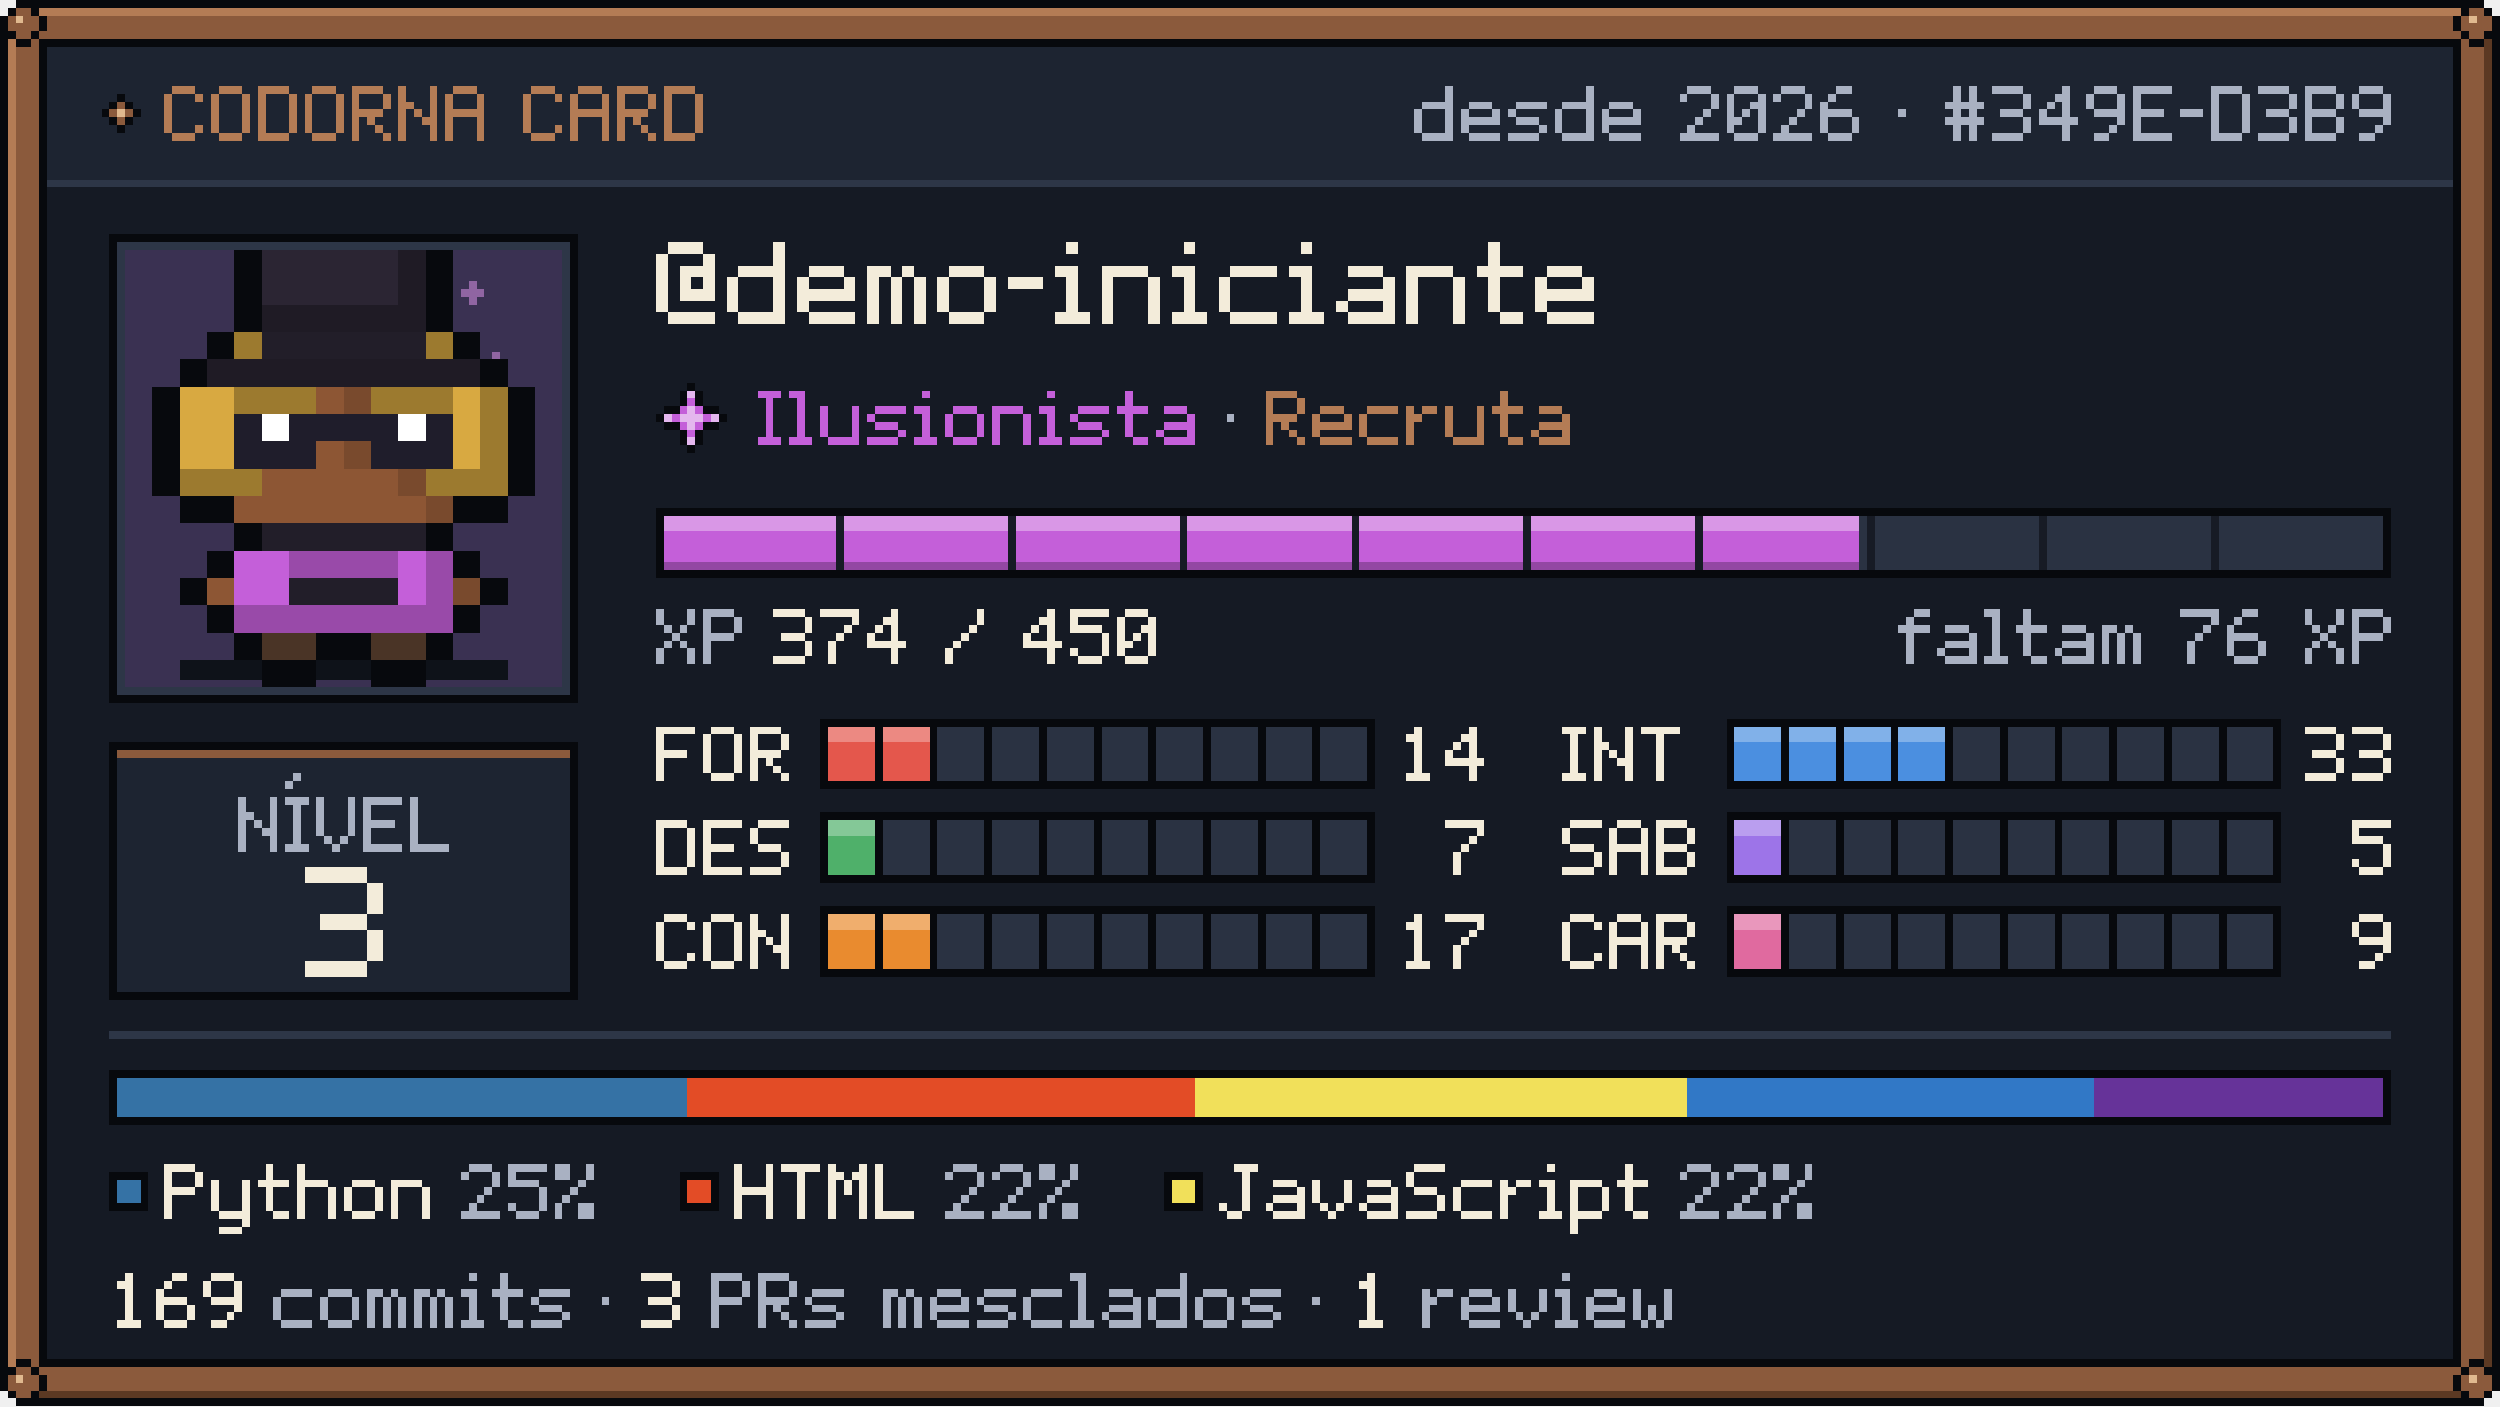
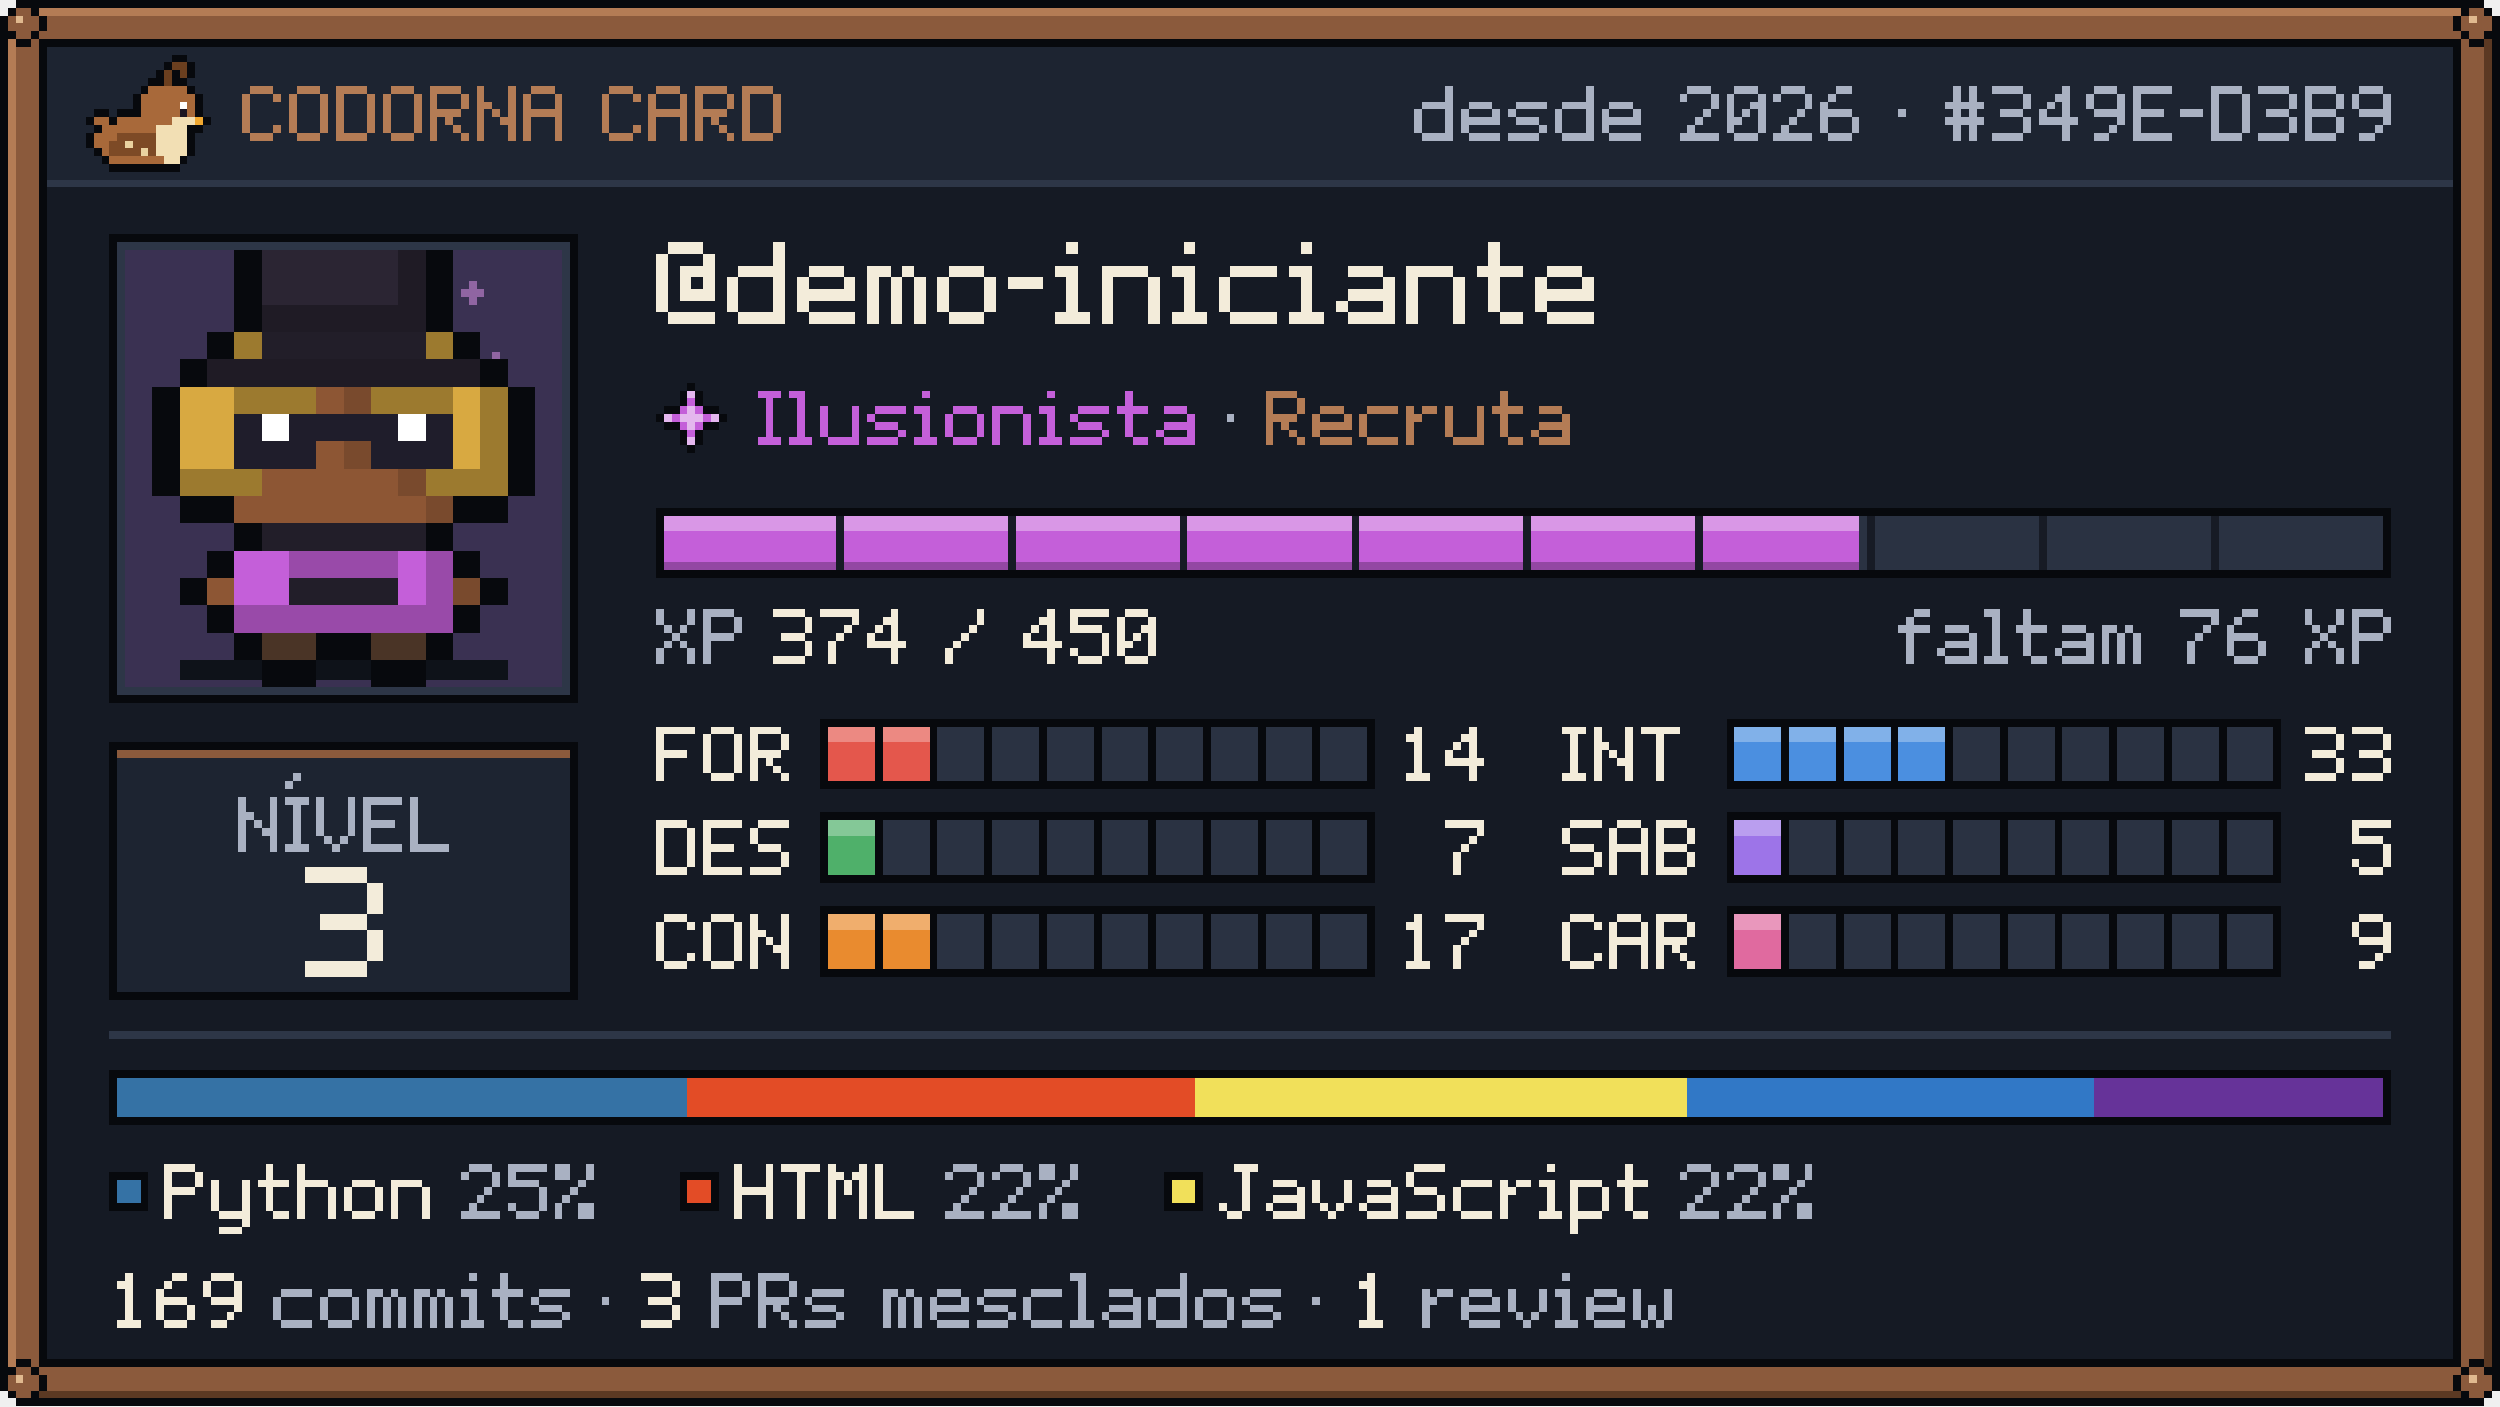
<svg xmlns="http://www.w3.org/2000/svg" width="640" height="360" viewBox="0 0 640 360" role="img" aria-labelledby="gc-title gc-desc" shape-rendering="crispEdges">
  <defs>
    <path id="g43" d="M1 0h3v1h-3zM0 1h1v5h-1zM4 1h1v1h-1zM4 5h1v1h-1zM1 6h3v1h-3z" />
    <path id="g4f" d="M1 0h3v1h-3zM0 1h1v5h-1zM4 1h1v5h-1zM1 6h3v1h-3z" />
    <path id="g44" d="M0 0h4v1h-4zM0 1h1v6h-1zM4 1h1v5h-1zM1 6h3v1h-3z" />
    <path id="g52" d="M0 0h4v1h-4zM0 1h1v6h-1zM4 1h1v2h-1zM1 3h3v1h-3zM2 4h1v1h-1zM3 5h1v1h-1zM4 6h1v1h-1z" />
    <path id="g4e" d="M0 0h1v7h-1zM4 0h1v7h-1zM1 2h1v1h-1zM2 3h1v1h-1zM3 4h1v1h-1z" />
    <path id="g41" d="M1 0h3v1h-3zM0 1h1v6h-1zM4 1h1v6h-1zM1 3h3v1h-3z" />
    <path id="g64" d="M4 0h1v7h-1zM1 2h3v1h-3zM0 3h1v3h-1zM1 6h3v1h-3z" />
    <path id="g65" d="M1 2h3v1h-3zM0 3h1v3h-1zM4 3h1v2h-1zM1 4h3v1h-3zM1 6h4v1h-4z" />
    <path id="g73" d="M1 2h4v1h-4zM0 3h1v1h-1zM1 4h3v1h-3zM4 5h1v1h-1zM0 6h4v1h-4z" />
    <path id="g32" d="M1 0h3v1h-3zM0 1h1v1h-1zM4 1h1v2h-1zM3 3h1v1h-1zM2 4h1v1h-1zM1 5h1v2h-1zM0 6h1v1h-1zM2 6h3v1h-3z" />
    <path id="g30" d="M1 0h3v1h-3zM0 1h1v5h-1zM4 1h1v5h-1zM3 2h1v1h-1zM2 3h1v1h-1zM1 4h1v1h-1zM1 6h3v1h-3z" />
    <path id="g36" d="M2 0h2v1h-2zM1 1h1v1h-1zM0 2h1v4h-1zM1 3h3v1h-3zM4 4h1v2h-1zM1 6h3v1h-3z" />
    <path id="gb7" d="M0 3h1v1h-1z" />
    <path id="g23" d="M1 0h1v7h-1zM3 0h1v7h-1zM0 2h1v1h-1zM2 2h1v1h-1zM4 2h1v1h-1zM0 4h1v1h-1zM2 4h1v1h-1zM4 4h1v1h-1z" />
    <path id="g33" d="M0 0h4v1h-4zM4 1h1v2h-1zM1 3h3v1h-3zM4 4h1v2h-1zM0 6h4v1h-4z" />
    <path id="g34" d="M3 0h1v7h-1zM2 1h1v1h-1zM1 2h1v1h-1zM0 3h1v2h-1zM1 4h2v1h-2zM4 4h1v1h-1z" />
    <path id="g39" d="M1 0h3v1h-3zM0 1h1v2h-1zM4 1h1v4h-1zM1 3h3v1h-3zM3 5h1v1h-1zM1 6h2v1h-2z" />
    <path id="g45" d="M0 0h5v1h-5zM0 1h1v6h-1zM1 3h3v1h-3zM1 6h4v1h-4z" />
    <path id="g2d" d="M0 3h3v1h-3z" />
    <path id="g42" d="M0 0h4v1h-4zM0 1h1v6h-1zM4 1h1v2h-1zM1 3h3v1h-3zM4 4h1v2h-1zM1 6h3v1h-3z" />
    <path id="gcd" d="M1 -3h1v1h-1zM0 -2h1v1h-1zM0 0h3v1h-3zM1 1h1v6h-1zM0 6h1v1h-1zM2 6h1v1h-1z" />
    <path id="g56" d="M0 0h1v5h-1zM4 0h1v5h-1zM1 5h1v1h-1zM3 5h1v1h-1zM2 6h1v1h-1z" />
    <path id="g4c" d="M0 0h1v7h-1zM1 6h4v1h-4z" />
    <path id="g40" d="M1 0h3v1h-3zM0 1h1v5h-1zM4 1h1v4h-1zM2 2h2v1h-2zM2 3h1v2h-1zM3 4h1v1h-1zM1 6h4v1h-4z" />
    <path id="g6d" d="M0 2h2v1h-2zM3 2h1v1h-1zM0 3h1v4h-1zM2 3h1v4h-1zM4 3h1v4h-1z" />
    <path id="g6f" d="M1 2h3v1h-3zM0 3h1v3h-1zM4 3h1v3h-1zM1 6h3v1h-3z" />
    <path id="g69" d="M1 0h1v1h-1zM0 2h2v1h-2zM1 3h1v4h-1zM0 6h1v1h-1zM2 6h1v1h-1z" />
    <path id="g6e" d="M0 2h4v1h-4zM0 3h1v4h-1zM4 3h1v4h-1z" />
    <path id="g63" d="M1 2h4v1h-4zM0 3h1v3h-1zM1 6h4v1h-4z" />
    <path id="g61" d="M1 2h3v1h-3zM4 3h1v4h-1zM1 4h3v1h-3zM0 5h1v1h-1zM1 6h3v1h-3z" />
    <path id="g74" d="M1 0h1v6h-1zM0 2h1v1h-1zM2 2h2v1h-2zM2 6h2v1h-2z" />
    <path id="g49" d="M0 0h3v1h-3zM1 1h1v6h-1zM0 6h1v1h-1zM2 6h1v1h-1z" />
    <path id="g6c" d="M0 0h2v1h-2zM1 1h1v6h-1zM0 6h1v1h-1zM2 6h1v1h-1z" />
    <path id="g75" d="M0 2h1v4h-1zM4 2h1v5h-1zM1 6h3v1h-3z" />
    <path id="g72" d="M0 2h1v5h-1zM2 2h2v1h-2zM1 3h1v1h-1z" />
    <path id="g58" d="M0 0h1v2h-1zM4 0h1v2h-1zM1 2h1v1h-1zM3 2h1v1h-1zM2 3h1v1h-1zM1 4h1v1h-1zM3 4h1v1h-1zM0 5h1v2h-1zM4 5h1v2h-1z" />
    <path id="g50" d="M0 0h4v1h-4zM0 1h1v6h-1zM4 1h1v2h-1zM1 3h3v1h-3z" />
    <path id="g37" d="M0 0h5v1h-5zM4 1h1v1h-1zM3 2h1v1h-1zM2 3h1v1h-1zM1 4h1v3h-1z" />
    <path id="g2f" d="M4 0h1v2h-1zM3 2h1v1h-1zM2 3h1v1h-1zM1 4h1v1h-1zM0 5h1v2h-1z" />
    <path id="g35" d="M0 0h5v1h-5zM0 1h1v2h-1zM1 2h3v1h-3zM4 3h1v3h-1zM0 5h1v1h-1zM1 6h3v1h-3z" />
    <path id="g66" d="M2 0h2v1h-2zM1 1h1v6h-1zM0 2h1v1h-1zM2 2h2v1h-2z" />
    <path id="g46" d="M0 0h5v1h-5zM0 1h1v6h-1zM1 3h3v1h-3z" />
    <path id="g31" d="M2 0h1v7h-1zM1 1h1v1h-1zM1 6h1v1h-1zM3 6h1v1h-1z" />
    <path id="g54" d="M0 0h5v1h-5zM2 1h1v6h-1z" />
    <path id="g53" d="M1 0h4v1h-4zM0 1h1v2h-1zM1 3h3v1h-3zM4 4h1v2h-1zM0 6h4v1h-4z" />
    <path id="g79" d="M0 2h1v4h-1zM4 2h1v6h-1zM1 6h3v1h-3zM1 8h3v1h-3z" />
    <path id="g68" d="M0 0h1v7h-1zM1 2h3v1h-3zM4 3h1v4h-1z" />
    <path id="g25" d="M0 0h2v2h-2zM4 0h1v2h-1zM3 2h1v1h-1zM2 3h1v1h-1zM1 4h1v1h-1zM0 5h1v2h-1zM3 5h2v2h-2z" />
    <path id="g48" d="M0 0h1v7h-1zM4 0h1v7h-1zM1 3h3v1h-3z" />
    <path id="g4d" d="M0 0h1v7h-1zM4 0h1v7h-1zM1 1h1v1h-1zM3 1h1v1h-1zM2 2h1v2h-1z" />
    <path id="g4a" d="M2 0h3v1h-3zM3 1h1v5h-1zM0 5h1v1h-1zM1 6h2v1h-2z" />
    <path id="g76" d="M0 2h1v3h-1zM4 2h1v3h-1zM1 5h1v1h-1zM3 5h1v1h-1zM2 6h1v1h-1z" />
    <path id="g70" d="M0 2h4v1h-4zM0 3h1v6h-1zM4 3h1v3h-1zM1 6h3v1h-3z" />
    <path id="g77" d="M0 2h1v4h-1zM4 2h1v4h-1zM2 4h1v2h-1zM1 6h1v1h-1zM3 6h1v1h-1z" />
  </defs>
  <path fill="#07090d" d="M4 0h632v2h2v2h2v352h-2v2h-2v2h-632v-2h-2v-2h-2v-352h2v-2h2z" />
  <path fill="#8b5a3c" d="M6 2h628v2h2v2h2v348h-2v2h-2v2h-628v-2h-2v-2h-2v-348h2v-2h2z" />
  <rect x="8" y="2" width="624" height="2" fill="#b47c55" />
  <rect x="2" y="8" width="2" height="344" fill="#b47c55" />
  <rect x="8" y="356" width="624" height="2" fill="#5c3923" />
  <rect x="636" y="8" width="2" height="344" fill="#5c3923" />
  <rect x="10" y="10" width="620" height="340" fill="#07090d" />
  <rect x="12" y="12" width="616" height="336" fill="#151a24" />
  <path fill="#07090d" d="M4 0h4v2h-4zM2 2h2v2h-2zM8 2h2v2h-2zM0 4h2v4h-2zM10 4h2v4h-2zM2 8h2v2h-2zM8 8h2v2h-2zM4 10h4v2h-4z" />
  <path fill="#8b5a3c" d="M4 2h4v2h-4zM2 4h2v4h-2zM6 4h4v4h-4zM4 6h2v4h-2zM6 8h2v2h-2z" />
  <path fill="#e0b98f" d="M4 4h2v2h-2z" />
  <path fill="#07090d" d="M632 0h4v2h-4zM630 2h2v2h-2zM636 2h2v2h-2zM628 4h2v4h-2zM638 4h2v4h-2zM630 8h2v2h-2zM636 8h2v2h-2zM632 10h4v2h-4z" />
  <path fill="#8b5a3c" d="M632 2h4v2h-4zM630 4h2v4h-2zM634 4h4v4h-4zM632 6h2v4h-2zM634 8h2v2h-2z" />
  <path fill="#e0b98f" d="M632 4h2v2h-2z" />
  <path fill="#07090d" d="M4 348h4v2h-4zM2 350h2v2h-2zM8 350h2v2h-2zM0 352h2v4h-2zM10 352h2v4h-2zM2 356h2v2h-2zM8 356h2v2h-2zM4 358h4v2h-4z" />
  <path fill="#8b5a3c" d="M4 350h4v2h-4zM2 352h2v4h-2zM6 352h4v4h-4zM4 354h2v4h-2zM6 356h2v2h-2z" />
  <path fill="#e0b98f" d="M4 352h2v2h-2z" />
  <path fill="#07090d" d="M632 348h4v2h-4zM630 350h2v2h-2zM636 350h2v2h-2zM628 352h2v4h-2zM638 352h2v4h-2zM630 356h2v2h-2zM636 356h2v2h-2zM632 358h4v2h-4z" />
  <path fill="#8b5a3c" d="M632 350h4v2h-4zM630 352h2v4h-2zM634 352h4v4h-4zM632 354h2v4h-2zM634 356h2v2h-2z" />
  <path fill="#e0b98f" d="M632 352h2v2h-2z" />
  <rect x="12" y="12" width="616" height="34" fill="#1d2431" />
  <rect x="12" y="46" width="616" height="2" fill="#2d3647" />
-   <path fill="#07090d" d="M30 24h2v2h-2zM28 26h2v2h-2zM32 26h2v2h-2zM26 28h2v2h-2zM34 28h2v2h-2zM28 30h2v2h-2zM32 30h2v2h-2zM30 32h2v2h-2z" />
-   <path fill="#8b5a3c" d="M30 26h2v2h-2zM28 28h2v2h-2zM32 28h2v2h-2zM30 30h2v2h-2z" />
-   <path fill="#e0b98f" d="M30 28h2v2h-2z" />
-   <g fill="#b47c55" transform="translate(42 22) scale(2)">
+   <path fill="#07090d" d="M44 14h4v2h-4zM42 16h2v2h-2zM48 16h2v4h-2zM40 18h2v4h-2zM44 18h2v4h-2zM38 20h2v2h-2zM46 20h2v2h-2zM36 22h2v2h-2zM48 22h2v2h-2zM34 24h2v6h-2zM50 24h2v6h-2zM24 28h4v2h-4zM30 28h4v2h-4zM22 30h2v2h-2zM28 30h2v2h-2zM52 30h2v2h-2zM24 32h2v2h-2zM48 32h4v2h-4zM22 34h2v4h-2zM48 34h2v6h-2zM24 38h2v2h-2zM26 40h2v2h-2zM46 40h2v2h-2zM28 42h18v2h-18z" />
+   <path fill="#a8693a" d="M38 22h10v4h-10zM36 24h2v10h-2zM48 24h2v6h-2zM38 26h8v4h-8zM24 30h4v2h-4zM30 30h6v4h-6zM38 30h6v2h-6zM26 32h4v4h-4zM38 32h2v2h-2zM24 34h2v4h-2zM26 36h2v4h-2zM28 40h14v2h-14z" />
+   <path fill="#7d4a26" d="M30 34h10v2h-10zM28 36h4v4h-4zM34 36h6v2h-6zM32 38h4v2h-4zM38 38h2v2h-2z" />
+   <path fill="#f2dfb4" d="M44 30h6v2h-6zM40 32h8v8h-8zM42 40h4v2h-4z" />
+   <path fill="#ead2a0" d="M32 36h2v2h-2zM36 38h2v2h-2z" />
+   <path fill="#1b1420" d="M46 28h2v2h-2z" />
+   <path fill="#ffffff" d="M46 26h2v2h-2z" />
+   <path fill="#f0a830" d="M50 30h2v2h-2z" />
+   <path fill="#6b3f1f" d="M44 16h4v2h-4zM42 18h2v4h-2zM46 18h2v2h-2z" />
+   <g fill="#b47c55" transform="translate(62 22) scale(2)">
    <use href="#g43" />
    <use href="#g4f" x="6" />
    <use href="#g44" x="12" />
    <use href="#g4f" x="18" />
    <use href="#g52" x="24" />
    <use href="#g4e" x="30" />
    <use href="#g41" x="36" />
    <use href="#g43" x="46" />
    <use href="#g41" x="52" />
    <use href="#g52" x="58" />
    <use href="#g44" x="64" />
  </g>
  <g fill="#a9b1c2" transform="translate(362 22) scale(2)">
    <use href="#g64" />
    <use href="#g65" x="6" />
    <use href="#g73" x="12" />
    <use href="#g64" x="18" />
    <use href="#g65" x="24" />
    <use href="#g32" x="34" />
    <use href="#g30" x="40" />
    <use href="#g32" x="46" />
    <use href="#g36" x="52" />
    <use href="#gb7" x="62" />
    <use href="#g23" x="68" />
    <use href="#g33" x="74" />
    <use href="#g34" x="80" />
    <use href="#g39" x="86" />
    <use href="#g45" x="92" />
    <use href="#g2d" x="98" />
    <use href="#g44" x="102" />
    <use href="#g33" x="108" />
    <use href="#g42" x="114" />
    <use href="#g39" x="120" />
  </g>
  <rect x="28" y="60" width="120" height="120" fill="#07090d" />
  <rect x="30" y="62" width="116" height="116" fill="#2d3647" />
  <rect x="32" y="64" width="112" height="112" fill="#3a3152" />
  <path fill="#9065a2" d="M56 112h2v6h-2zM54 114h6v2h-6zM126 90h2v6h-2zM124 92h6v2h-6zM56 126h2v6h-2zM54 128h6v2h-6zM58 110h2v6h-2zM56 112h6v2h-6zM120 72h2v6h-2zM118 74h6v2h-6z" />
  <rect x="46" y="169" width="84" height="5" fill="#0e1219" />
  <path fill="#07090d" d="M60 64h7v21h-7zM109 64h7v21h-7zM53 85h7v7h-7zM116 85h7v7h-7zM46 92h7v7h-7zM123 92h7v7h-7zM39 99h7v28h-7zM130 99h7v28h-7zM46 127h14v7h-14zM116 127h14v7h-14zM60 134h7v7h-7zM109 134h7v7h-7zM53 141h7v7h-7zM116 141h7v7h-7zM46 148h7v7h-7zM123 148h7v7h-7zM53 155h7v7h-7zM116 155h7v7h-7zM60 162h7v7h-7zM81 162h14v7h-14zM109 162h7v7h-7zM67 169h14v7h-14zM95 169h14v7h-14z" />
  <path fill="#2b2533" d="M67 64h35v14h-35z" />
  <path fill="#1f1b25" d="M102 64h7v21h-7zM67 78h35v7h-35zM53 92h70v7h-70z" />
  <path fill="#9c7a2f" d="M60 85h7v7h-7zM109 85h7v7h-7zM60 99h21v7h-21zM95 99h21v7h-21zM123 99h7v28h-7zM46 120h21v7h-21zM109 120h14v7h-14z" />
  <path fill="#221e29" d="M67 85h42v7h-42zM67 134h42v7h-42zM74 148h28v7h-28z" />
  <path fill="#d8a941" d="M46 99h14v21h-14zM116 99h7v21h-7z" />
  <path fill="#8d5634" d="M81 99h7v7h-7zM81 113h7v21h-7zM67 120h14v14h-14zM88 120h14v14h-14zM60 127h7v7h-7zM102 127h7v7h-7zM53 148h7v7h-7z" />
  <path fill="#794a2d" d="M88 99h7v7h-7zM88 113h7v7h-7zM102 120h7v7h-7zM109 127h7v7h-7zM116 148h7v7h-7z" />
  <path fill="#1f1d2b" d="M60 106h7v14h-7zM74 106h28v7h-28zM109 106h7v14h-7zM67 113h14v7h-14zM95 113h14v7h-14z" />
  <path fill="#ffffff" d="M67 106h7v7h-7zM102 106h7v7h-7z" />
  <path fill="#c45fd9" d="M60 141h14v14h-14zM102 141h7v14h-7z" />
  <path fill="#994aa9" d="M74 141h28v7h-28zM109 141h7v21h-7zM60 155h49v7h-49z" />
  <path fill="#4a3426" d="M67 162h14v7h-14zM95 162h14v7h-14z" />
  <rect x="28" y="190" width="120" height="66" fill="#07090d" />
  <rect x="30" y="192" width="116" height="62" fill="#1d2431" />
  <rect x="30" y="192" width="116" height="2" fill="#8b5a3c" />
  <g fill="#a9b1c2" transform="translate(61 204) scale(2)">
    <use href="#g4e" />
    <use href="#gcd" x="6" />
    <use href="#g56" x="10" />
    <use href="#g45" x="16" />
    <use href="#g4c" x="22" />
  </g>
  <g fill="#f3ecda" transform="translate(78 222) scale(4)">
    <use href="#g33" />
  </g>
  <g fill="#f3ecda" transform="translate(168 62) scale(3)">
    <use href="#g40" />
    <use href="#g64" x="6" />
    <use href="#g65" x="12" />
    <use href="#g6d" x="18" />
    <use href="#g6f" x="24" />
    <use href="#g2d" x="30" />
    <use href="#g69" x="34" />
    <use href="#g6e" x="38" />
    <use href="#g69" x="44" />
    <use href="#g63" x="48" />
    <use href="#g69" x="54" />
    <use href="#g61" x="58" />
    <use href="#g6e" x="64" />
    <use href="#g74" x="70" />
    <use href="#g65" x="75" />
  </g>
  <path fill="#07090d" d="M176 98h2v2h-2zM174 100h2v4h-2zM178 100h2v4h-2zM170 104h4v2h-4zM180 104h4v2h-4zM168 106h2v2h-2zM184 106h2v2h-2zM170 108h4v2h-4zM180 108h4v2h-4zM174 110h2v4h-2zM178 110h2v4h-2zM176 114h2v2h-2z" />
  <path fill="#c45fd9" d="M176 102h2v2h-2zM174 104h2v2h-2zM178 104h2v2h-2zM172 106h2v2h-2zM180 106h2v2h-2zM174 108h2v2h-2zM178 108h2v2h-2zM176 110h2v2h-2z" />
  <path fill="#e4b7ee" d="M176 100h2v2h-2zM176 104h2v6h-2zM170 106h2v2h-2zM174 106h2v2h-2zM178 106h2v2h-2zM182 106h2v2h-2zM176 112h2v2h-2z" />
  <g fill="#c45fd9" transform="translate(194 100) scale(2)">
    <use href="#g49" />
    <use href="#g6c" x="4" />
    <use href="#g75" x="8" />
    <use href="#g73" x="14" />
    <use href="#g69" x="20" />
    <use href="#g6f" x="24" />
    <use href="#g6e" x="30" />
    <use href="#g69" x="36" />
    <use href="#g73" x="40" />
    <use href="#g74" x="46" />
    <use href="#g61" x="51" />
  </g>
  <g fill="#a9b1c2" transform="translate(306 100) scale(2)">
    <use href="#gb7" x="4" />
  </g>
  <g fill="#b47c55" transform="translate(324 100) scale(2)">
    <use href="#g52" />
    <use href="#g65" x="6" />
    <use href="#g63" x="12" />
    <use href="#g72" x="18" />
    <use href="#g75" x="23" />
    <use href="#g74" x="29" />
    <use href="#g61" x="34" />
  </g>
  <rect x="168" y="130" width="444" height="18" fill="#07090d" />
  <rect x="170" y="132" width="440" height="14" fill="#2a3242" />
  <rect x="170" y="132" width="306" height="14" fill="#c45fd9" />
  <rect x="170" y="132" width="306" height="4" fill="#d997e6" />
  <rect x="170" y="144" width="306" height="2" fill="#9347a3" />
  <path fill="#171b25" d="M214 132h2v14h-2zM258 132h2v14h-2zM302 132h2v14h-2zM346 132h2v14h-2zM390 132h2v14h-2zM434 132h2v14h-2zM478 132h2v14h-2zM522 132h2v14h-2zM566 132h2v14h-2z" />
  <g fill="#a9b1c2" transform="translate(168 156) scale(2)">
    <use href="#g58" />
    <use href="#g50" x="6" />
  </g>
  <g fill="#f3ecda" transform="translate(198 156) scale(2)">
    <use href="#g33" />
    <use href="#g37" x="6" />
    <use href="#g34" x="12" />
    <use href="#g2f" x="22" />
    <use href="#g34" x="32" />
    <use href="#g35" x="38" />
    <use href="#g30" x="44" />
  </g>
  <g fill="#a9b1c2" transform="translate(486 156) scale(2)">
    <use href="#g66" />
    <use href="#g61" x="5" />
    <use href="#g6c" x="11" />
    <use href="#g74" x="15" />
    <use href="#g61" x="20" />
    <use href="#g6d" x="26" />
    <use href="#g37" x="36" />
    <use href="#g36" x="42" />
    <use href="#g58" x="52" />
    <use href="#g50" x="58" />
  </g>
  <g fill="#f3ecda" transform="translate(168 186) scale(2)">
    <use href="#g46" />
    <use href="#g4f" x="6" />
    <use href="#g52" x="12" />
  </g>
  <rect x="210" y="184" width="142" height="18" fill="#07090d" />
  <path fill="#2a3242" d="M240 186h12v14h-12zM254 186h12v14h-12zM268 186h12v14h-12zM282 186h12v14h-12zM296 186h12v14h-12zM310 186h12v14h-12zM324 186h12v14h-12zM338 186h12v14h-12z" />
  <path fill="#e4574c" d="M212 186h12v14h-12zM226 186h12v14h-12z" />
  <path fill="#ec8982" d="M212 186h12v4h-12zM226 186h12v4h-12z" />
  <g fill="#f3ecda" transform="translate(358 186) scale(2)">
    <use href="#g31" />
    <use href="#g34" x="6" />
  </g>
  <g fill="#f3ecda" transform="translate(400 186) scale(2)">
    <use href="#g49" />
    <use href="#g4e" x="4" />
    <use href="#g54" x="10" />
  </g>
  <rect x="442" y="184" width="142" height="18" fill="#07090d" />
  <path fill="#2a3242" d="M500 186h12v14h-12zM514 186h12v14h-12zM528 186h12v14h-12zM542 186h12v14h-12zM556 186h12v14h-12zM570 186h12v14h-12z" />
  <path fill="#4b8fe0" d="M444 186h12v14h-12zM458 186h12v14h-12zM472 186h12v14h-12zM486 186h12v14h-12z" />
  <path fill="#81b1e9" d="M444 186h12v4h-12zM458 186h12v4h-12zM472 186h12v4h-12zM486 186h12v4h-12z" />
  <g fill="#f3ecda" transform="translate(590 186) scale(2)">
    <use href="#g33" />
    <use href="#g33" x="6" />
  </g>
  <g fill="#f3ecda" transform="translate(168 210) scale(2)">
    <use href="#g44" />
    <use href="#g45" x="6" />
    <use href="#g53" x="12" />
  </g>
  <rect x="210" y="208" width="142" height="18" fill="#07090d" />
  <path fill="#2a3242" d="M226 210h12v14h-12zM240 210h12v14h-12zM254 210h12v14h-12zM268 210h12v14h-12zM282 210h12v14h-12zM296 210h12v14h-12zM310 210h12v14h-12zM324 210h12v14h-12zM338 210h12v14h-12z" />
  <path fill="#4fb06a" d="M212 210h12v14h-12z" />
  <path fill="#84c897" d="M212 210h12v4h-12z" />
  <g fill="#f3ecda" transform="translate(370 210) scale(2)">
    <use href="#g37" />
  </g>
  <g fill="#f3ecda" transform="translate(400 210) scale(2)">
    <use href="#g53" />
    <use href="#g41" x="6" />
    <use href="#g42" x="12" />
  </g>
  <rect x="442" y="208" width="142" height="18" fill="#07090d" />
  <path fill="#2a3242" d="M458 210h12v14h-12zM472 210h12v14h-12zM486 210h12v14h-12zM500 210h12v14h-12zM514 210h12v14h-12zM528 210h12v14h-12zM542 210h12v14h-12zM556 210h12v14h-12zM570 210h12v14h-12z" />
  <path fill="#9d74e8" d="M444 210h12v14h-12z" />
  <path fill="#ba9eef" d="M444 210h12v4h-12z" />
  <g fill="#f3ecda" transform="translate(602 210) scale(2)">
    <use href="#g35" />
  </g>
  <g fill="#f3ecda" transform="translate(168 234) scale(2)">
    <use href="#g43" />
    <use href="#g4f" x="6" />
    <use href="#g4e" x="12" />
  </g>
  <rect x="210" y="232" width="142" height="18" fill="#07090d" />
  <path fill="#2a3242" d="M240 234h12v14h-12zM254 234h12v14h-12zM268 234h12v14h-12zM282 234h12v14h-12zM296 234h12v14h-12zM310 234h12v14h-12zM324 234h12v14h-12zM338 234h12v14h-12z" />
  <path fill="#e98b2f" d="M212 234h12v14h-12zM226 234h12v14h-12z" />
  <path fill="#f0ae6d" d="M212 234h12v4h-12zM226 234h12v4h-12z" />
  <g fill="#f3ecda" transform="translate(358 234) scale(2)">
    <use href="#g31" />
    <use href="#g37" x="6" />
  </g>
  <g fill="#f3ecda" transform="translate(400 234) scale(2)">
    <use href="#g43" />
    <use href="#g41" x="6" />
    <use href="#g52" x="12" />
  </g>
  <rect x="442" y="232" width="142" height="18" fill="#07090d" />
  <path fill="#2a3242" d="M458 234h12v14h-12zM472 234h12v14h-12zM486 234h12v14h-12zM500 234h12v14h-12zM514 234h12v14h-12zM528 234h12v14h-12zM542 234h12v14h-12zM556 234h12v14h-12zM570 234h12v14h-12z" />
  <path fill="#e06a9f" d="M444 234h12v14h-12z" />
  <path fill="#e997bc" d="M444 234h12v4h-12z" />
  <g fill="#f3ecda" transform="translate(602 234) scale(2)">
    <use href="#g39" />
  </g>
  <rect x="28" y="264" width="584" height="2" fill="#2d3647" />
  <rect x="28" y="274" width="584" height="14" fill="#07090d" />
  <rect x="30" y="276" width="580" height="10" fill="#2a3242" />
  <rect x="30" y="276" width="146" height="10" fill="#3572A5" />
  <rect x="176" y="276" width="130" height="10" fill="#e34c26" />
  <rect x="306" y="276" width="126" height="10" fill="#f1e05a" />
  <rect x="432" y="276" width="104" height="10" fill="#3178c6" />
  <rect x="536" y="276" width="74" height="10" fill="#663399" />
  <rect x="28" y="300" width="10" height="10" fill="#07090d" />
  <rect x="30" y="302" width="6" height="6" fill="#3572A5" />
  <g fill="#f3ecda" transform="translate(42 298) scale(2)">
    <use href="#g50" />
    <use href="#g79" x="6" />
    <use href="#g74" x="12" />
    <use href="#g68" x="17" />
    <use href="#g6f" x="23" />
    <use href="#g6e" x="29" />
  </g>
  <g fill="#a9b1c2" transform="translate(110 298) scale(2)">
    <use href="#g32" x="4" />
    <use href="#g35" x="10" />
    <use href="#g25" x="16" />
  </g>
  <rect x="174" y="300" width="10" height="10" fill="#07090d" />
  <rect x="176" y="302" width="6" height="6" fill="#e34c26" />
  <g fill="#f3ecda" transform="translate(188 298) scale(2)">
    <use href="#g48" />
    <use href="#g54" x="6" />
    <use href="#g4d" x="12" />
    <use href="#g4c" x="18" />
  </g>
  <g fill="#a9b1c2" transform="translate(234 298) scale(2)">
    <use href="#g32" x="4" />
    <use href="#g32" x="10" />
    <use href="#g25" x="16" />
  </g>
  <rect x="298" y="300" width="10" height="10" fill="#07090d" />
  <rect x="300" y="302" width="6" height="6" fill="#f1e05a" />
  <g fill="#f3ecda" transform="translate(312 298) scale(2)">
    <use href="#g4a" />
    <use href="#g61" x="6" />
    <use href="#g76" x="12" />
    <use href="#g61" x="18" />
    <use href="#g53" x="24" />
    <use href="#g63" x="30" />
    <use href="#g72" x="36" />
    <use href="#g69" x="41" />
    <use href="#g70" x="45" />
    <use href="#g74" x="51" />
  </g>
  <g fill="#a9b1c2" transform="translate(422 298) scale(2)">
    <use href="#g32" x="4" />
    <use href="#g32" x="10" />
    <use href="#g25" x="16" />
  </g>
  <g fill="#f3ecda" transform="translate(28 326) scale(2)">
    <use href="#g31" />
    <use href="#g36" x="6" />
    <use href="#g39" x="12" />
  </g>
  <g fill="#a9b1c2" transform="translate(62 326) scale(2)">
    <use href="#g63" x="4" />
    <use href="#g6f" x="10" />
    <use href="#g6d" x="16" />
    <use href="#g6d" x="22" />
    <use href="#g69" x="28" />
    <use href="#g74" x="32" />
    <use href="#g73" x="37" />
  </g>
  <g fill="#a9b1c2" transform="translate(146 326) scale(2)">
    <use href="#gb7" x="4" />
  </g>
  <g fill="#f3ecda" transform="translate(164 326) scale(2)">
    <use href="#g33" />
  </g>
  <g fill="#a9b1c2" transform="translate(174 326) scale(2)">
    <use href="#g50" x="4" />
    <use href="#g52" x="10" />
    <use href="#g73" x="16" />
    <use href="#g6d" x="26" />
    <use href="#g65" x="32" />
    <use href="#g73" x="38" />
    <use href="#g63" x="44" />
    <use href="#g6c" x="50" />
    <use href="#g61" x="54" />
    <use href="#g64" x="60" />
    <use href="#g6f" x="66" />
    <use href="#g73" x="72" />
  </g>
  <g fill="#a9b1c2" transform="translate(328 326) scale(2)">
    <use href="#gb7" x="4" />
  </g>
  <g fill="#f3ecda" transform="translate(346 326) scale(2)">
    <use href="#g31" />
  </g>
  <g fill="#a9b1c2" transform="translate(356 326) scale(2)">
    <use href="#g72" x="4" />
    <use href="#g65" x="9" />
    <use href="#g76" x="15" />
    <use href="#g69" x="21" />
    <use href="#g65" x="25" />
    <use href="#g77" x="31" />
  </g>
</svg>
